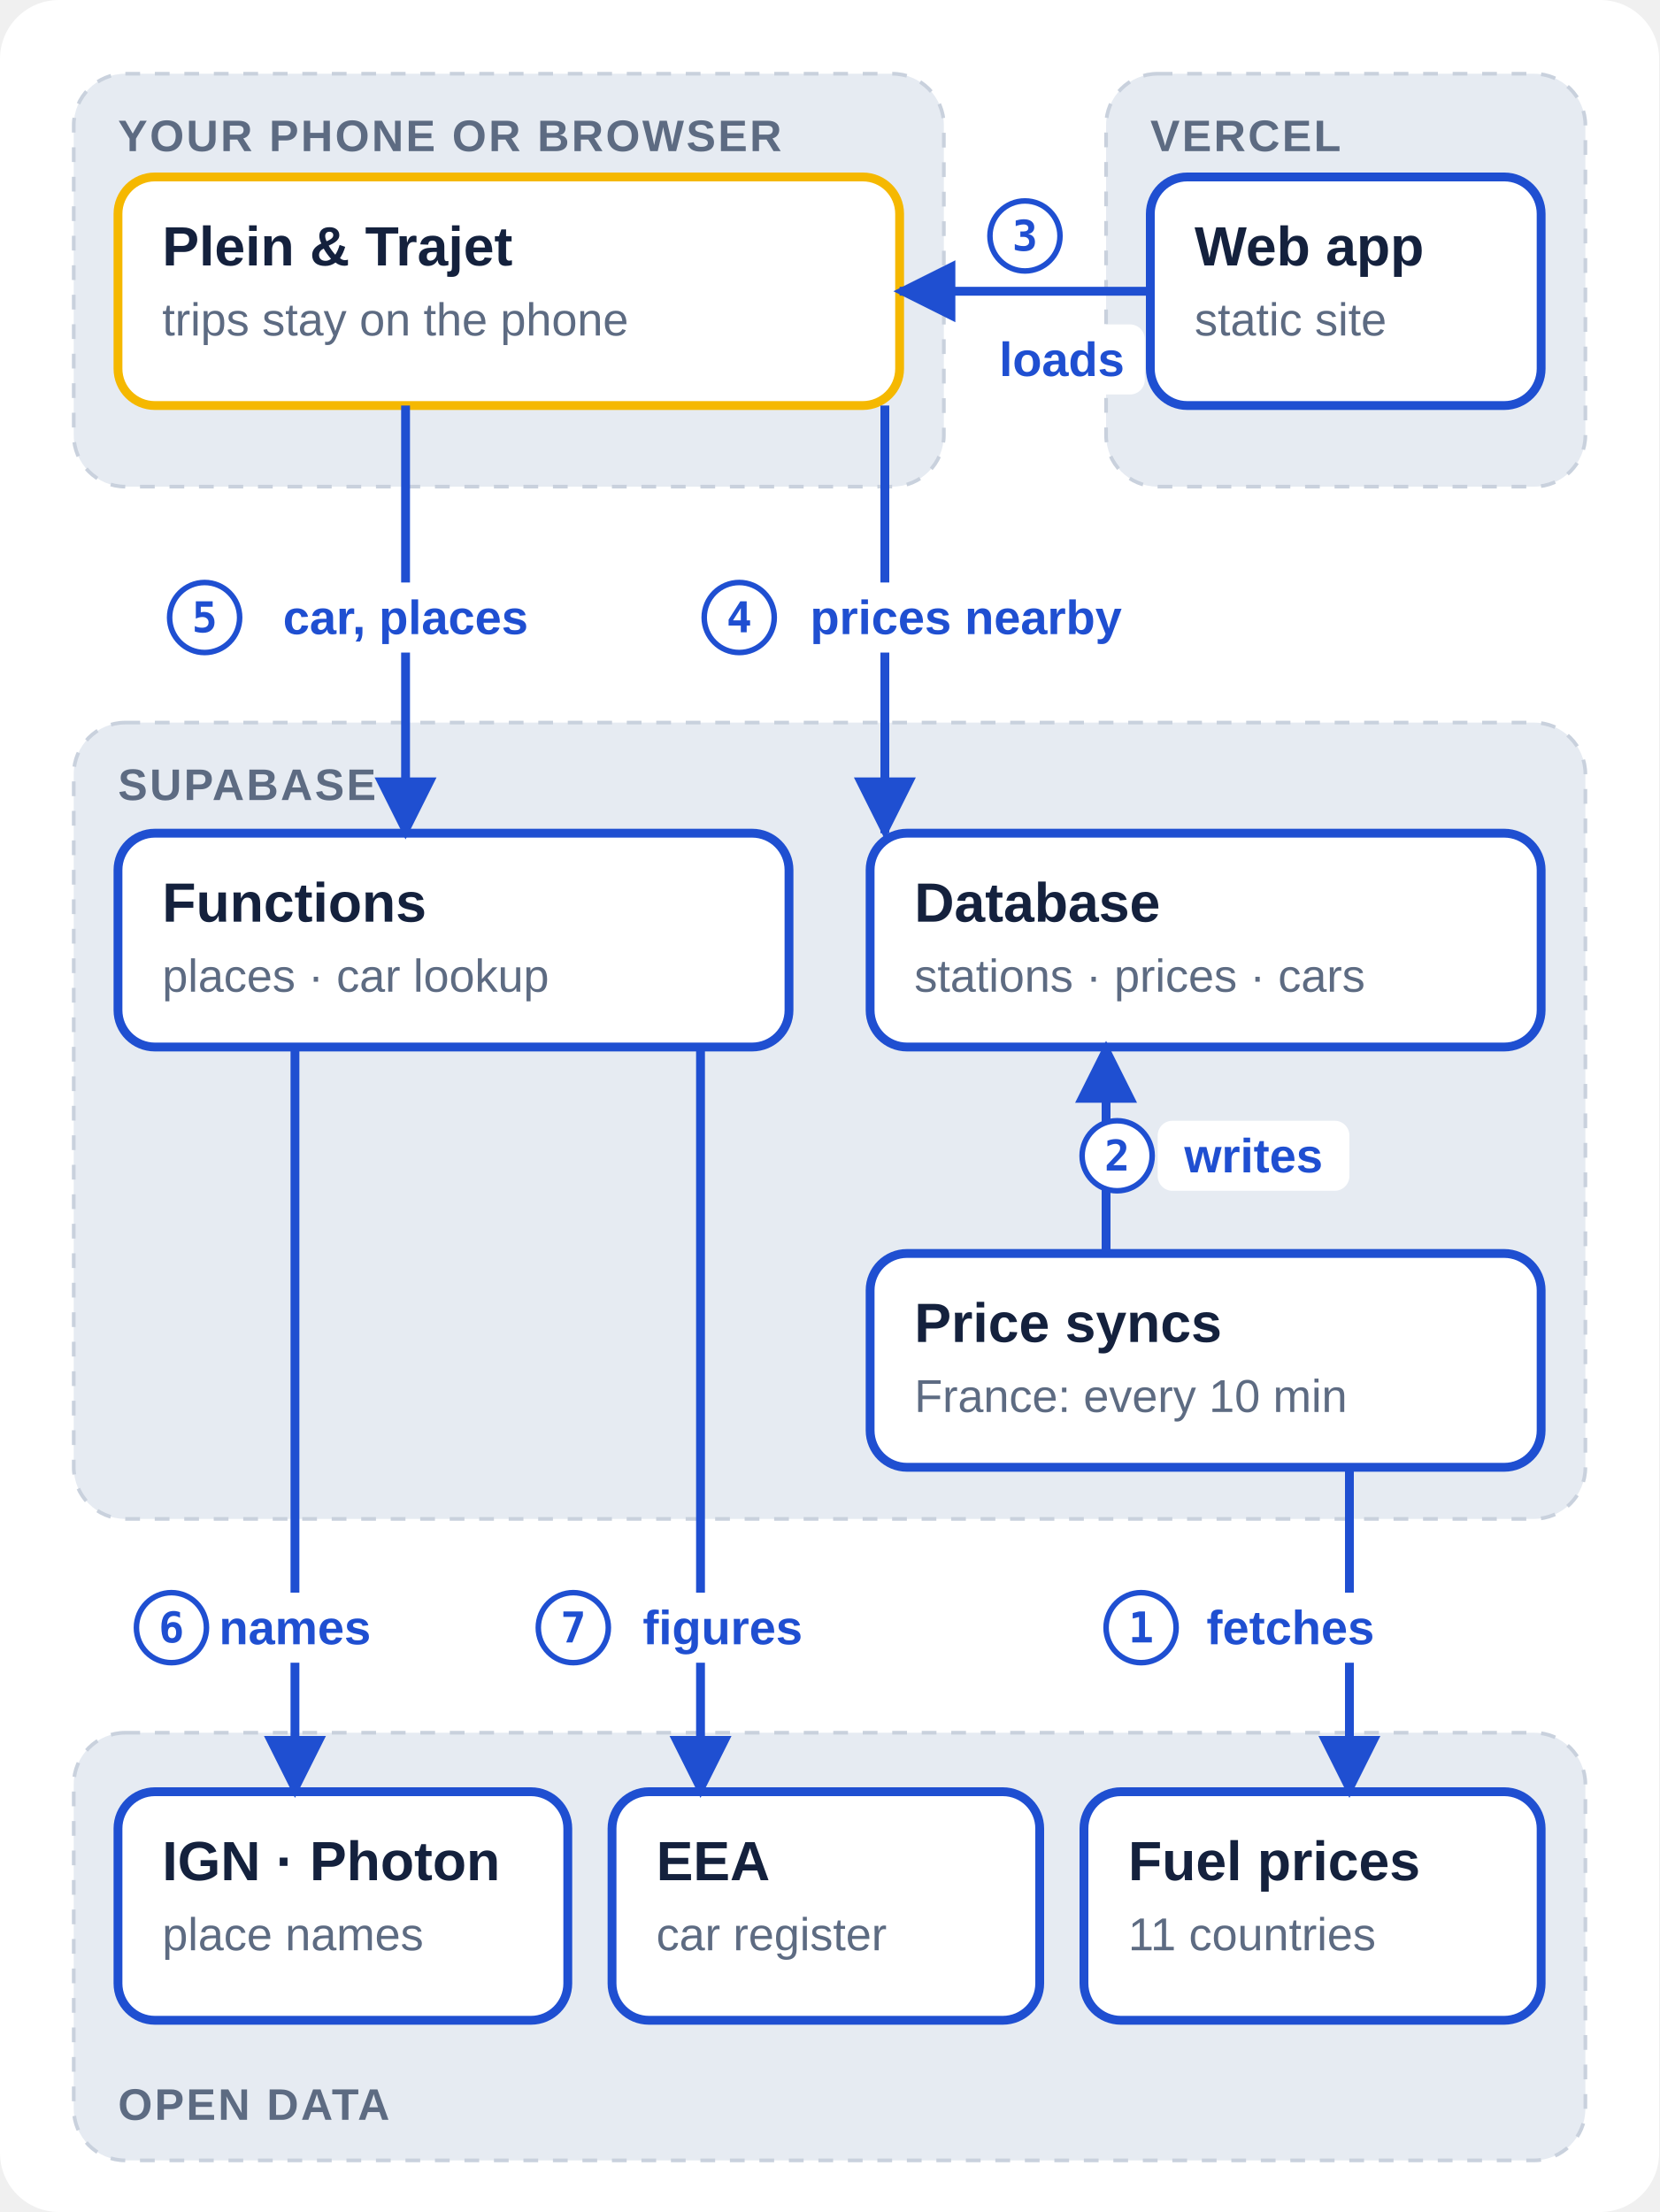
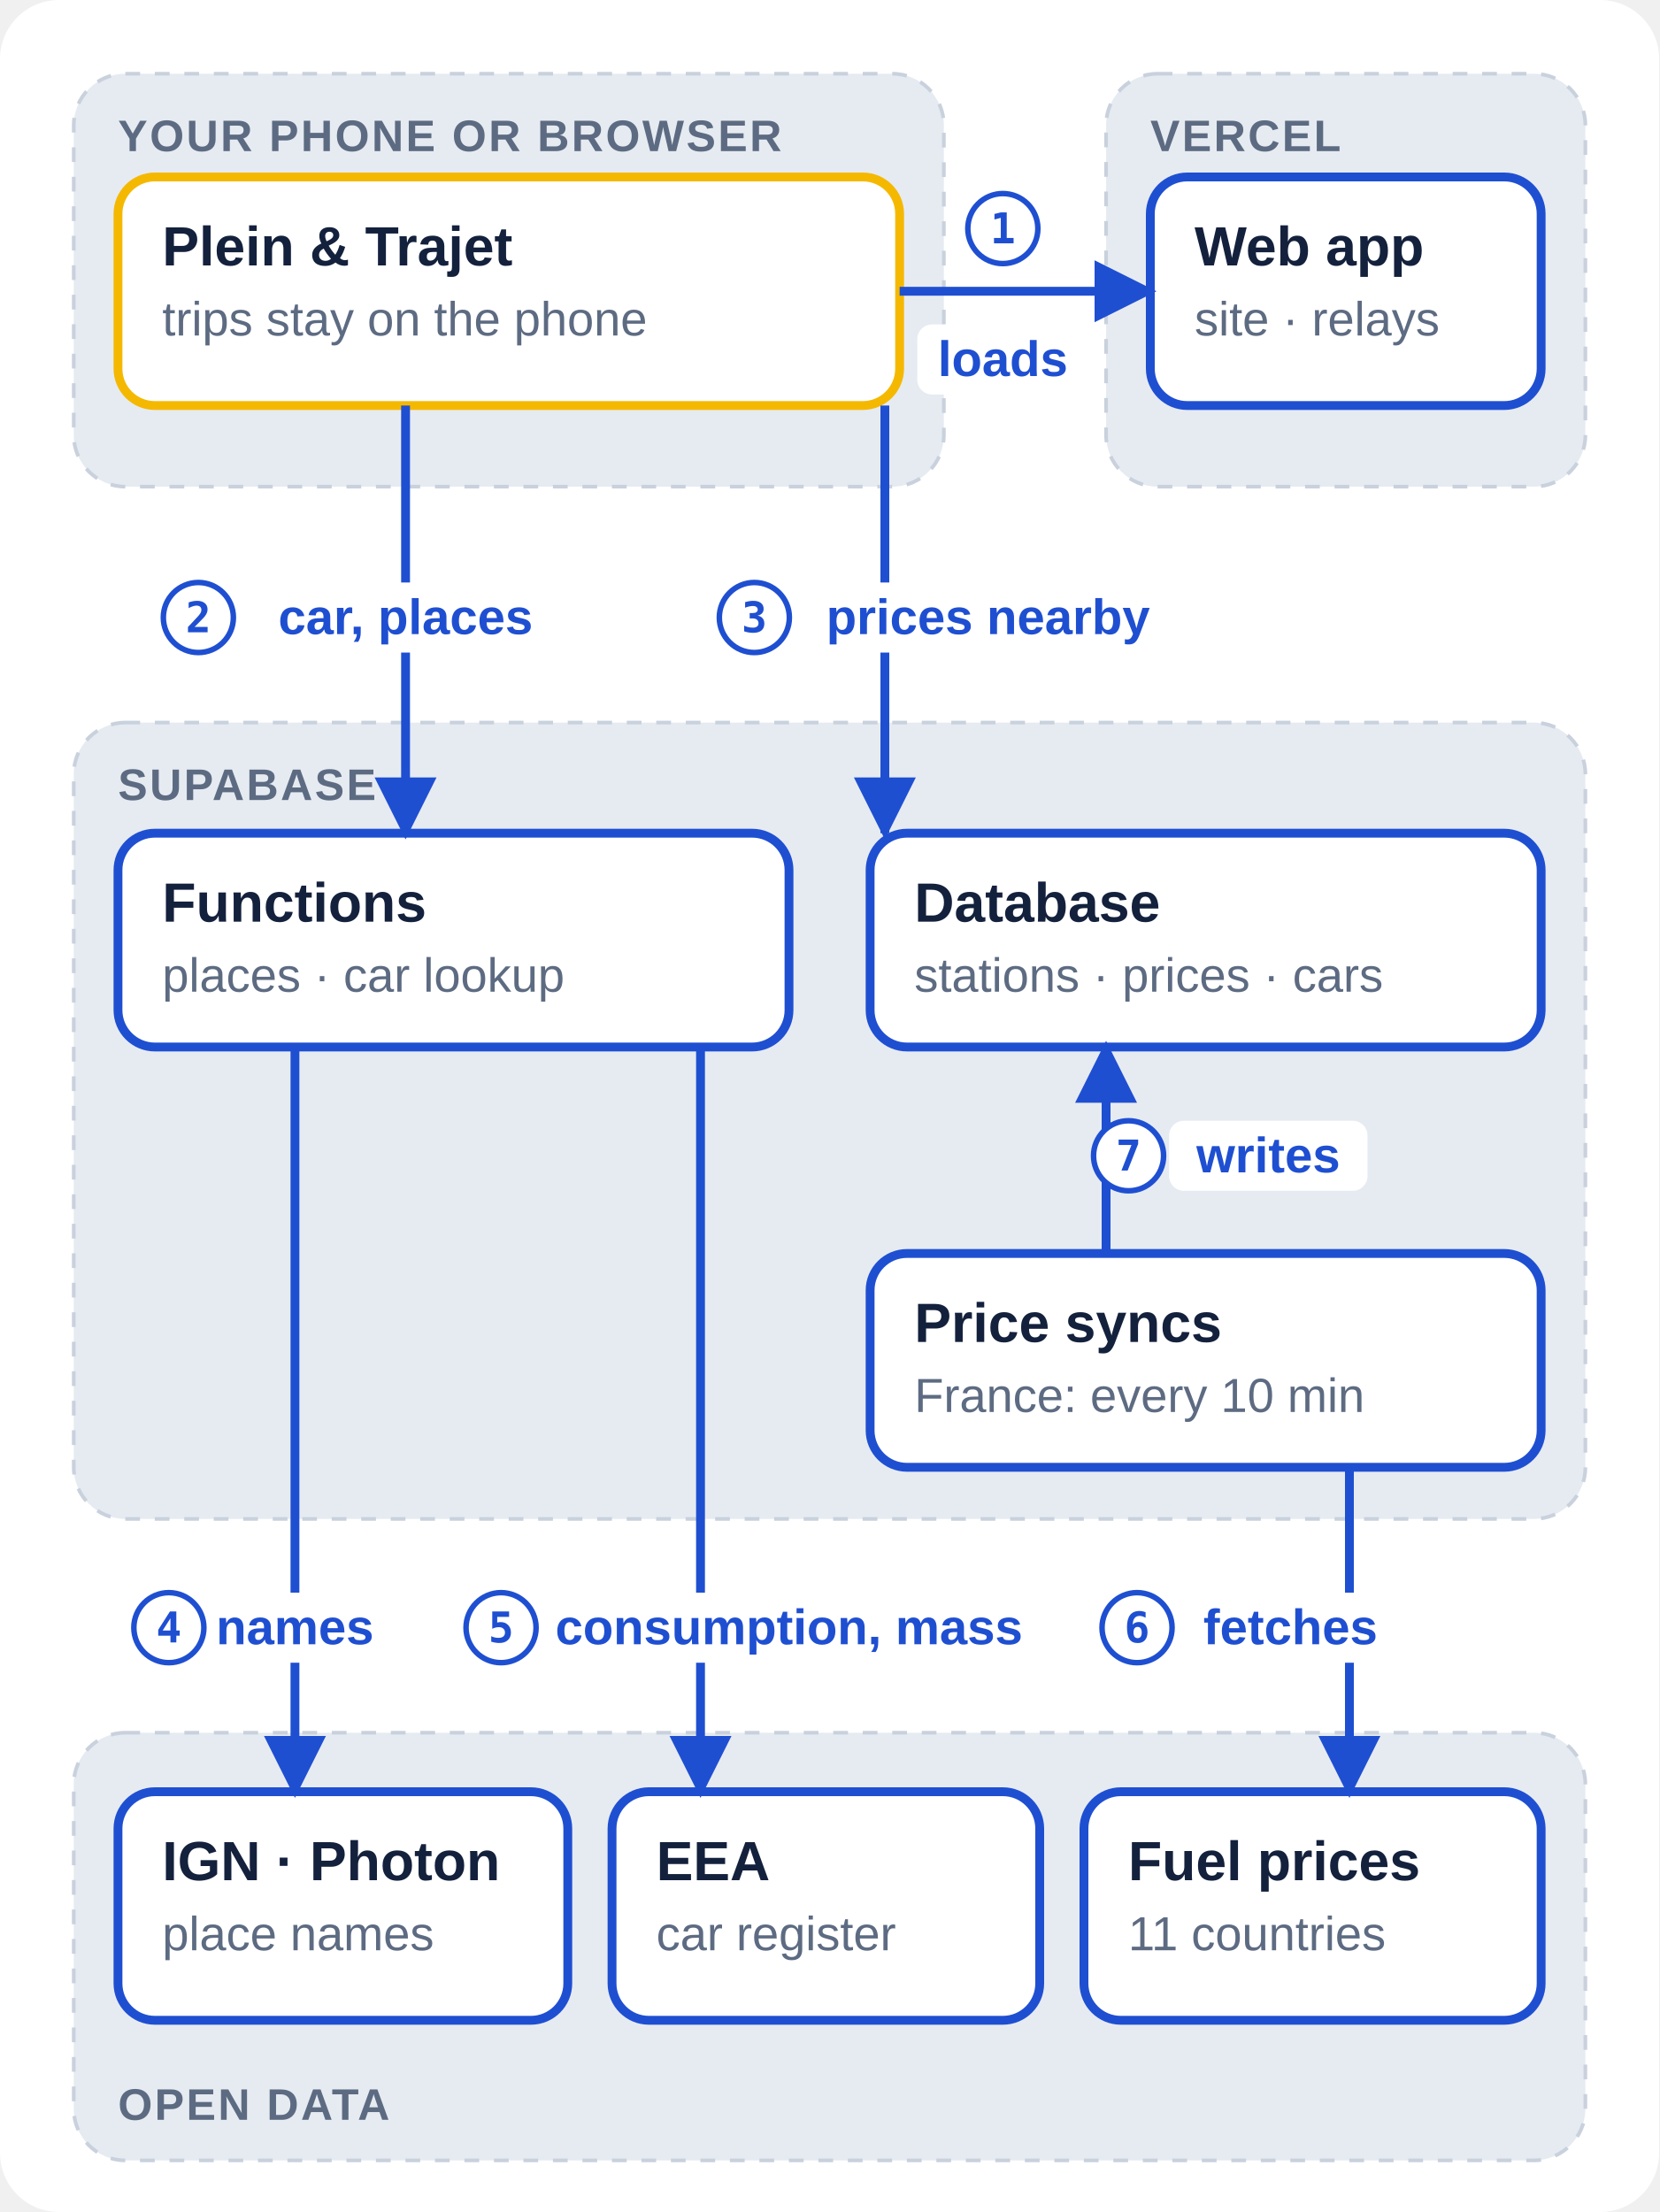
<svg xmlns="http://www.w3.org/2000/svg" viewBox="0 0 450 600" width="450" height="600" font-family="IBM Plex Sans, Segoe UI, Helvetica Neue, Arial, sans-serif" role="img" aria-label="Plein &amp; Trajet architecture">
  <defs>
    <marker id="a" viewBox="0 0 10 10" refX="9" refY="5" markerWidth="7" markerHeight="7" orient="auto-start-reverse">
      <path d="M0 0L10 5L0 10z" fill="#1f4fd1" />
    </marker>
  </defs>
  <rect width="450" height="600" rx="16" fill="#ffffff" />
  <rect x="20" y="20" width="236" height="112" rx="14" fill="#e6ebf2" stroke="#c9d1dd" stroke-dasharray="4 4" />
  <text x="32" y="41" fill="#5d6b82" font-size="12" font-weight="600" letter-spacing=".6">YOUR PHONE OR BROWSER</text>
  <rect x="300" y="20" width="130" height="112" rx="14" fill="#e6ebf2" stroke="#c9d1dd" stroke-dasharray="4 4" />
  <text x="312" y="41" fill="#5d6b82" font-size="12" font-weight="600" letter-spacing=".6">VERCEL</text>
  <rect x="20" y="196" width="410" height="216" rx="14" fill="#e6ebf2" stroke="#c9d1dd" stroke-dasharray="4 4" />
  <text x="32" y="217" fill="#5d6b82" font-size="12" font-weight="600" letter-spacing=".6">SUPABASE</text>
  <rect x="20" y="470" width="410" height="116" rx="14" fill="#e6ebf2" stroke="#c9d1dd" stroke-dasharray="4 4" />
  <text x="32" y="575" fill="#5d6b82" font-size="12" font-weight="600" letter-spacing=".6">OPEN DATA</text>
  <rect x="32" y="48" width="212" height="62" rx="10" fill="#fff" stroke="#f5b800" stroke-width="2.4" />
  <text x="44" y="72" fill="#14213d" font-size="15" font-weight="600">Plein &amp; Trajet</text>
-   <text x="44" y="91" fill="#5d6b82" font-size="12.5">trips stay on the phone</text>
+   <text x="44" y="91" fill="#5d6b82" font-size="13">trips stay on the phone</text>
  <rect x="312" y="48" width="106" height="62" rx="10" fill="#fff" stroke="#1f4fd1" stroke-width="2.4" />
  <text x="324" y="72" fill="#14213d" font-size="15" font-weight="600">Web app</text>
-   <text x="324" y="91" fill="#5d6b82" font-size="12.5">static site</text>
+   <text x="324" y="91" fill="#5d6b82" font-size="13">site · relays</text>
  <rect x="32" y="226" width="182" height="58" rx="10" fill="#fff" stroke="#1f4fd1" stroke-width="2.4" />
  <text x="44" y="250" fill="#14213d" font-size="15" font-weight="600">Functions</text>
-   <text x="44" y="269" fill="#5d6b82" font-size="12.5">places · car lookup</text>
+   <text x="44" y="269" fill="#5d6b82" font-size="13">places · car lookup</text>
  <rect x="236" y="226" width="182" height="58" rx="10" fill="#fff" stroke="#1f4fd1" stroke-width="2.4" />
  <text x="248" y="250" fill="#14213d" font-size="15" font-weight="600">Database</text>
-   <text x="248" y="269" fill="#5d6b82" font-size="12.5">stations · prices · cars</text>
+   <text x="248" y="269" fill="#5d6b82" font-size="13">stations · prices · cars</text>
  <rect x="236" y="340" width="182" height="58" rx="10" fill="#fff" stroke="#1f4fd1" stroke-width="2.4" />
  <text x="248" y="364" fill="#14213d" font-size="15" font-weight="600">Price syncs</text>
-   <text x="248" y="383" fill="#5d6b82" font-size="12.5">France: every 10 min</text>
+   <text x="248" y="383" fill="#5d6b82" font-size="13">France: every 10 min</text>
  <rect x="32" y="486" width="122" height="62" rx="10" fill="#fff" stroke="#1f4fd1" stroke-width="2.4" />
  <text x="44" y="510" fill="#14213d" font-size="15" font-weight="600">IGN · Photon</text>
-   <text x="44" y="529" fill="#5d6b82" font-size="12.5">place names</text>
+   <text x="44" y="529" fill="#5d6b82" font-size="13">place names</text>
  <rect x="166" y="486" width="116" height="62" rx="10" fill="#fff" stroke="#1f4fd1" stroke-width="2.4" />
  <text x="178" y="510" fill="#14213d" font-size="15" font-weight="600">EEA</text>
-   <text x="178" y="529" fill="#5d6b82" font-size="12.5">car register</text>
+   <text x="178" y="529" fill="#5d6b82" font-size="13">car register</text>
  <rect x="294" y="486" width="124" height="62" rx="10" fill="#fff" stroke="#1f4fd1" stroke-width="2.4" />
  <text x="306" y="510" fill="#14213d" font-size="15" font-weight="600">Fuel prices</text>
-   <text x="306" y="529" fill="#5d6b82" font-size="12.5">11 countries</text>
+   <text x="306" y="529" fill="#5d6b82" font-size="13">11 countries</text>
  <path d="M366 398L366 486" fill="none" stroke="#1f4fd1" stroke-width="2.4" marker-end="url(#a)" />
-   <rect x="320.5" y="432" width="59.0" height="19" rx="4" fill="#fff" />
-   <text x="350" y="446" text-anchor="middle" fill="#1f4fd1" font-size="13" font-weight="600">fetches</text>
-   <circle cx="309.5" cy="441.5" r="9.5" fill="#fff" stroke="#1f4fd1" stroke-width="1.5" />
-   <text x="309.5" y="445.5" text-anchor="middle" fill="#1f4fd1" font-size="11.5" font-weight="700" font-family="IBM Plex Mono, Consolas, monospace">1</text>
+   <rect x="319.4" y="432" width="61.1" height="19" rx="4" fill="#fff" />
+   <text x="350" y="446" text-anchor="middle" fill="#1f4fd1" font-size="13.5" font-weight="600">fetches</text>
+   <circle cx="308.4" cy="441.5" r="9.5" fill="#fff" stroke="#1f4fd1" stroke-width="1.5" />
+   <text x="308.4" y="445.5" text-anchor="middle" fill="#1f4fd1" font-size="11.5" font-weight="700" font-family="IBM Plex Mono, Consolas, monospace">6</text>
  <path d="M300 340L300 284" fill="none" stroke="#1f4fd1" stroke-width="2.4" marker-end="url(#a)" />
-   <rect x="314.0" y="304" width="52.0" height="19" rx="4" fill="#fff" />
-   <text x="340" y="318" text-anchor="middle" fill="#1f4fd1" font-size="13" font-weight="600">writes</text>
-   <circle cx="303.0" cy="313.5" r="9.5" fill="#fff" stroke="#1f4fd1" stroke-width="1.5" />
-   <text x="303.0" y="317.5" text-anchor="middle" fill="#1f4fd1" font-size="11.5" font-weight="700" font-family="IBM Plex Mono, Consolas, monospace">2</text>
+   <rect x="317.1" y="304" width="53.8" height="19" rx="4" fill="#fff" />
+   <text x="344" y="318" text-anchor="middle" fill="#1f4fd1" font-size="13.5" font-weight="600">writes</text>
+   <circle cx="306.1" cy="313.5" r="9.5" fill="#fff" stroke="#1f4fd1" stroke-width="1.5" />
+   <text x="306.1" y="317.5" text-anchor="middle" fill="#1f4fd1" font-size="11.5" font-weight="700" font-family="IBM Plex Mono, Consolas, monospace">7</text>
  <path d="M240 110L240 226" fill="none" stroke="#1f4fd1" stroke-width="2.4" marker-end="url(#a)" />
-   <rect x="211.5" y="158" width="101.0" height="19" rx="4" fill="#fff" />
-   <text x="262" y="172" text-anchor="middle" fill="#1f4fd1" font-size="13" font-weight="600">prices nearby</text>
-   <circle cx="200.5" cy="167.5" r="9.5" fill="#fff" stroke="#1f4fd1" stroke-width="1.5" />
-   <text x="200.5" y="171.5" text-anchor="middle" fill="#1f4fd1" font-size="11.5" font-weight="700" font-family="IBM Plex Mono, Consolas, monospace">4</text>
+   <rect x="215.6" y="158" width="104.9" height="19" rx="4" fill="#fff" />
+   <text x="268" y="172" text-anchor="middle" fill="#1f4fd1" font-size="13.5" font-weight="600">prices nearby</text>
+   <circle cx="204.6" cy="167.5" r="9.5" fill="#fff" stroke="#1f4fd1" stroke-width="1.5" />
+   <text x="204.6" y="171.5" text-anchor="middle" fill="#1f4fd1" font-size="11.5" font-weight="700" font-family="IBM Plex Mono, Consolas, monospace">3</text>
  <path d="M110 110L110 226" fill="none" stroke="#1f4fd1" stroke-width="2.4" marker-end="url(#a)" />
-   <rect x="66.5" y="158" width="87.0" height="19" rx="4" fill="#fff" />
-   <text x="110" y="172" text-anchor="middle" fill="#1f4fd1" font-size="13" font-weight="600">car, places</text>
-   <circle cx="55.5" cy="167.5" r="9.5" fill="#fff" stroke="#1f4fd1" stroke-width="1.5" />
-   <text x="55.5" y="171.5" text-anchor="middle" fill="#1f4fd1" font-size="11.5" font-weight="700" font-family="IBM Plex Mono, Consolas, monospace">5</text>
+   <rect x="64.8" y="158" width="90.3" height="19" rx="4" fill="#fff" />
+   <text x="110" y="172" text-anchor="middle" fill="#1f4fd1" font-size="13.5" font-weight="600">car, places</text>
+   <circle cx="53.8" cy="167.5" r="9.5" fill="#fff" stroke="#1f4fd1" stroke-width="1.5" />
+   <text x="53.8" y="171.5" text-anchor="middle" fill="#1f4fd1" font-size="11.5" font-weight="700" font-family="IBM Plex Mono, Consolas, monospace">2</text>
  <path d="M80 284L80 486" fill="none" stroke="#1f4fd1" stroke-width="2.4" marker-end="url(#a)" />
-   <rect x="57.5" y="432" width="45.0" height="19" rx="4" fill="#fff" />
-   <text x="80" y="446" text-anchor="middle" fill="#1f4fd1" font-size="13" font-weight="600">names</text>
-   <circle cx="46.5" cy="441.5" r="9.5" fill="#fff" stroke="#1f4fd1" stroke-width="1.5" />
-   <text x="46.5" y="445.5" text-anchor="middle" fill="#1f4fd1" font-size="11.5" font-weight="700" font-family="IBM Plex Mono, Consolas, monospace">6</text>
+   <rect x="56.8" y="432" width="46.5" height="19" rx="4" fill="#fff" />
+   <text x="80" y="446" text-anchor="middle" fill="#1f4fd1" font-size="13.5" font-weight="600">names</text>
+   <circle cx="45.8" cy="441.5" r="9.5" fill="#fff" stroke="#1f4fd1" stroke-width="1.5" />
+   <text x="45.8" y="445.5" text-anchor="middle" fill="#1f4fd1" font-size="11.5" font-weight="700" font-family="IBM Plex Mono, Consolas, monospace">4</text>
  <path d="M190 284L190 486" fill="none" stroke="#1f4fd1" stroke-width="2.4" marker-end="url(#a)" />
-   <rect x="166.5" y="432" width="59.0" height="19" rx="4" fill="#fff" />
-   <text x="196" y="446" text-anchor="middle" fill="#1f4fd1" font-size="13" font-weight="600">figures</text>
-   <circle cx="155.5" cy="441.5" r="9.5" fill="#fff" stroke="#1f4fd1" stroke-width="1.5" />
-   <text x="155.5" y="445.5" text-anchor="middle" fill="#1f4fd1" font-size="11.5" font-weight="700" font-family="IBM Plex Mono, Consolas, monospace">7</text>
-   <path d="M312 79L244 79" fill="none" stroke="#1f4fd1" stroke-width="2.4" marker-end="url(#a)" />
-   <rect x="265.5" y="88" width="45.0" height="19" rx="4" fill="#fff" />
-   <text x="288" y="102" text-anchor="middle" fill="#1f4fd1" font-size="13" font-weight="600">loads</text>
-   <circle cx="278" cy="64" r="9.5" fill="#fff" stroke="#1f4fd1" stroke-width="1.5" />
-   <text x="278" y="68" text-anchor="middle" fill="#1f4fd1" font-size="11.5" font-weight="700" font-family="IBM Plex Mono, Consolas, monospace">3</text>
+   <rect x="146.9" y="432" width="134.1" height="19" rx="4" fill="#fff" />
+   <text x="214" y="446" text-anchor="middle" fill="#1f4fd1" font-size="13.5" font-weight="600">consumption, mass</text>
+   <circle cx="135.9" cy="441.5" r="9.5" fill="#fff" stroke="#1f4fd1" stroke-width="1.5" />
+   <text x="135.9" y="445.5" text-anchor="middle" fill="#1f4fd1" font-size="11.5" font-weight="700" font-family="IBM Plex Mono, Consolas, monospace">5</text>
+   <path d="M244 79L312 79" fill="none" stroke="#1f4fd1" stroke-width="2.4" marker-end="url(#a)" />
+   <rect x="248.8" y="88" width="46.5" height="19" rx="4" fill="#fff" />
+   <text x="272" y="102" text-anchor="middle" fill="#1f4fd1" font-size="13.5" font-weight="600">loads</text>
+   <circle cx="272" cy="62" r="9.5" fill="#fff" stroke="#1f4fd1" stroke-width="1.5" />
+   <text x="272" y="66" text-anchor="middle" fill="#1f4fd1" font-size="11.5" font-weight="700" font-family="IBM Plex Mono, Consolas, monospace">1</text>
</svg>
